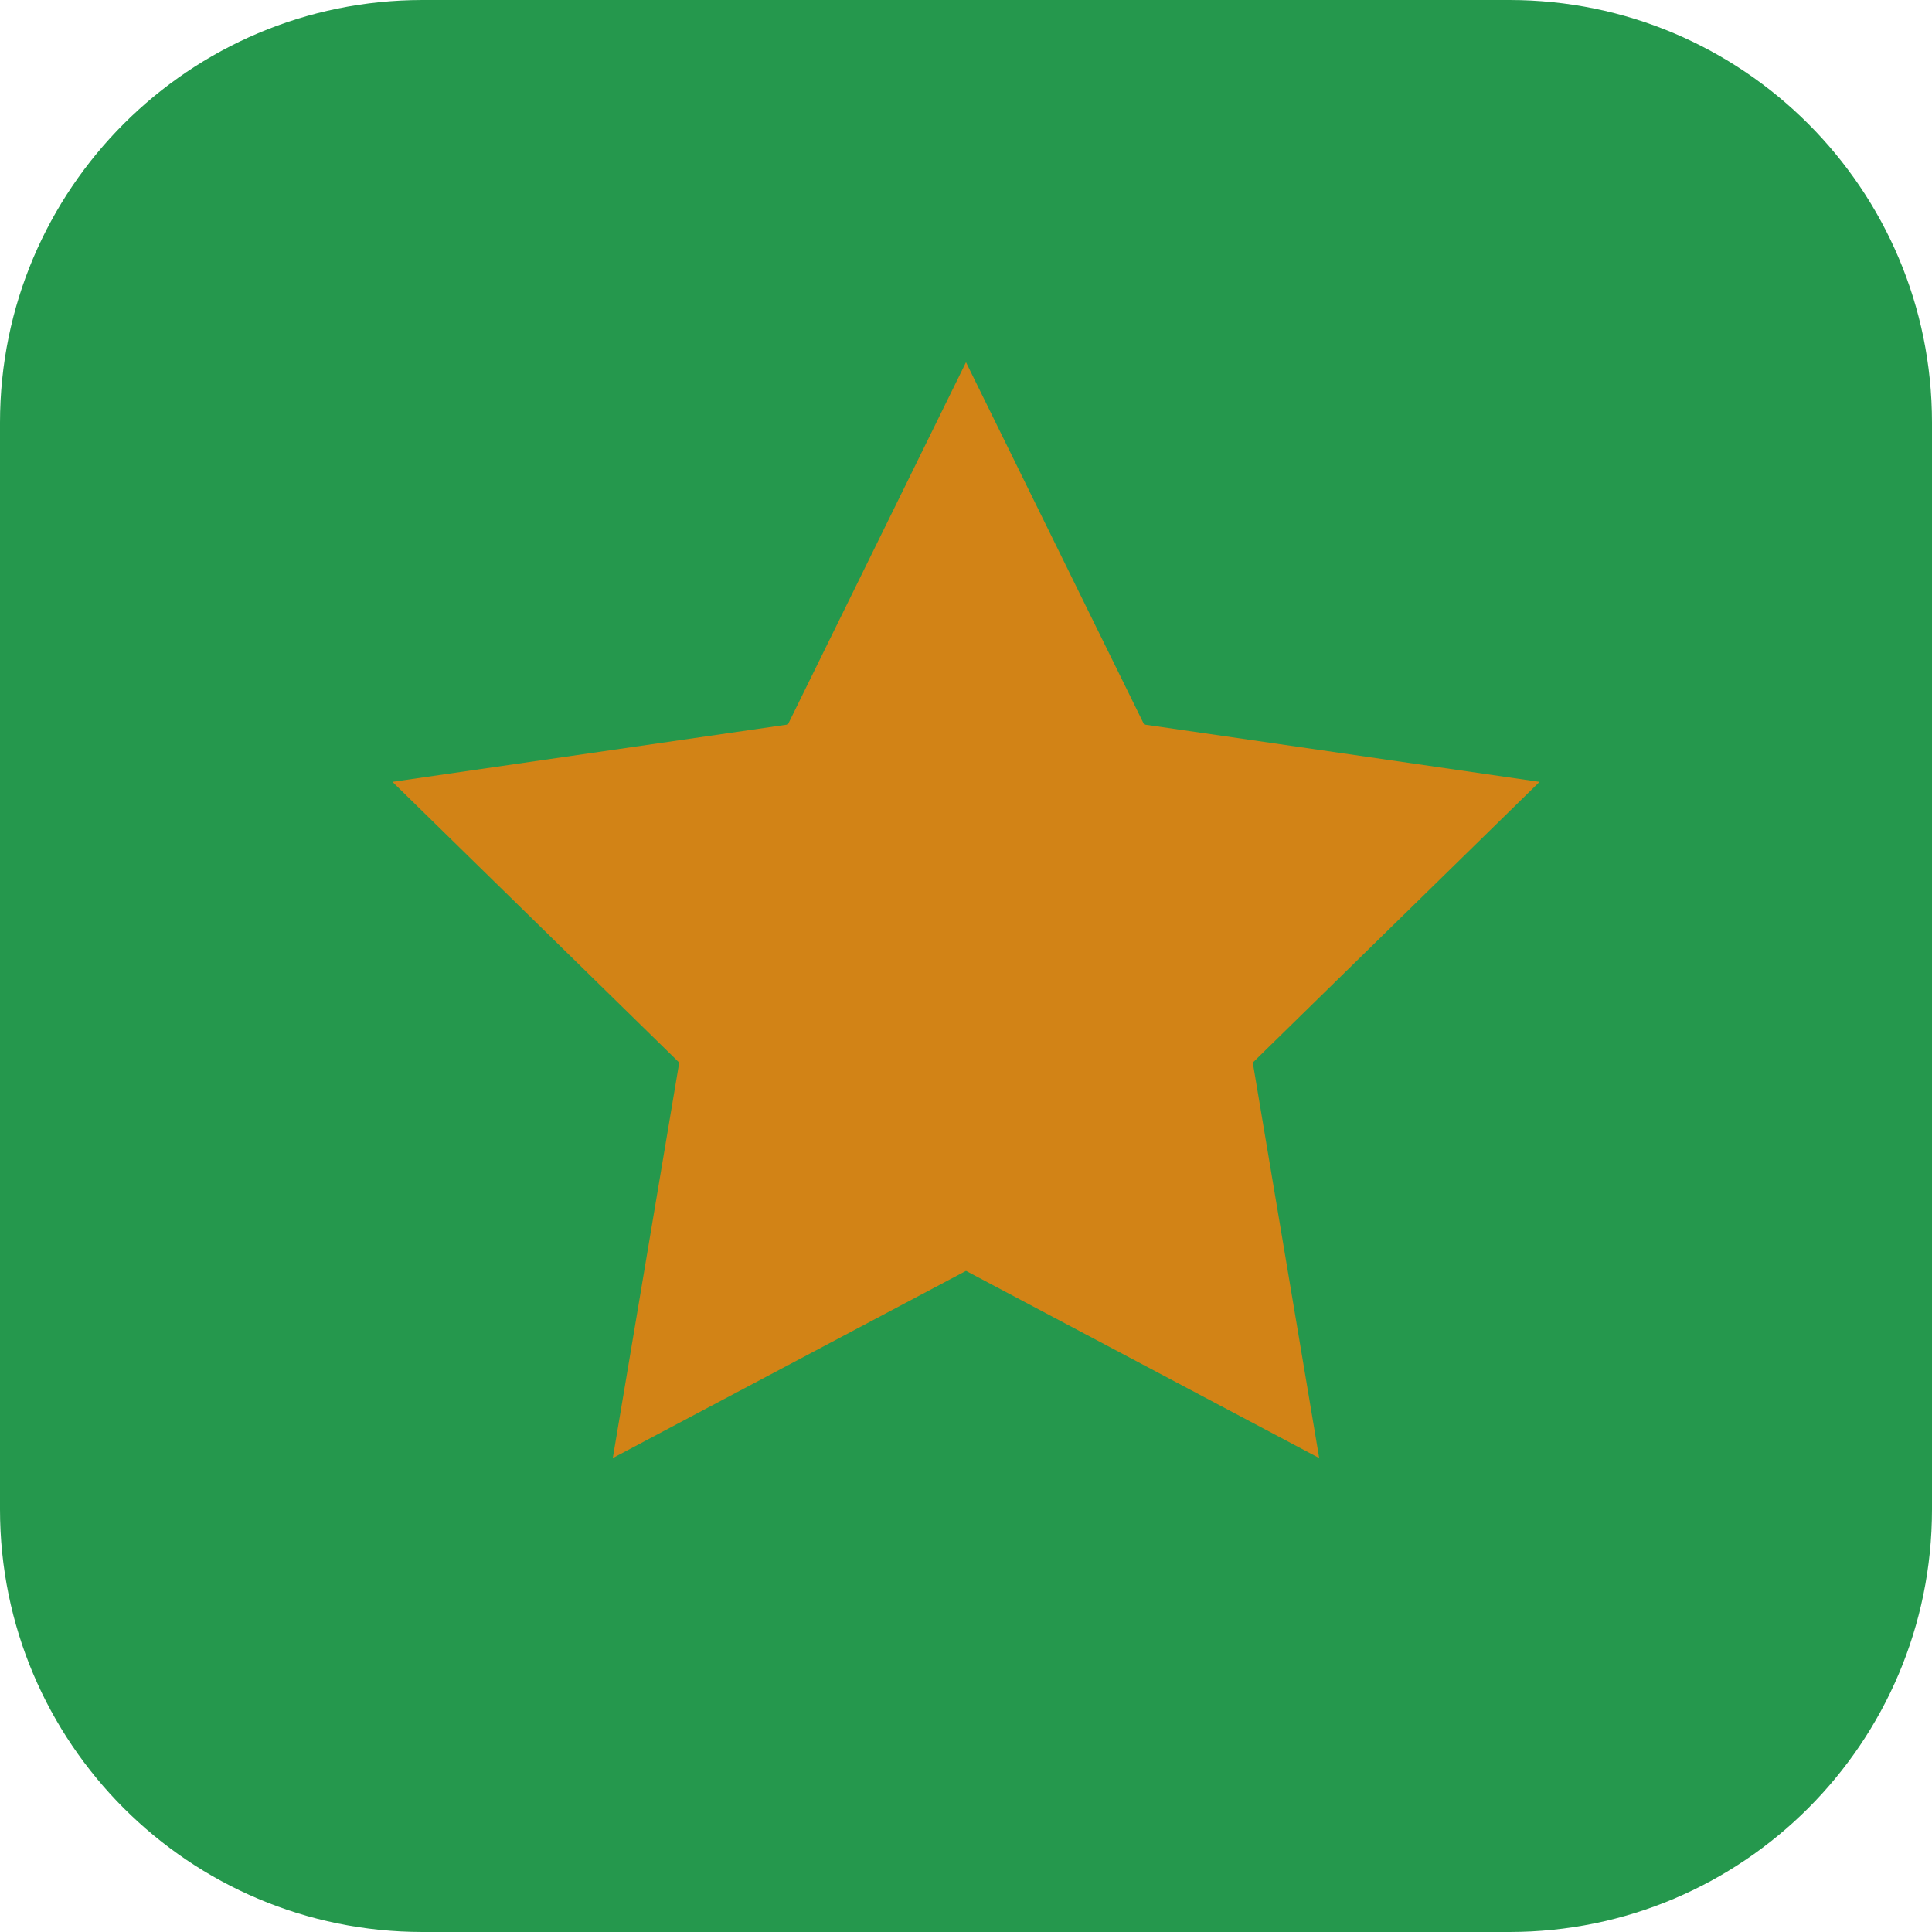
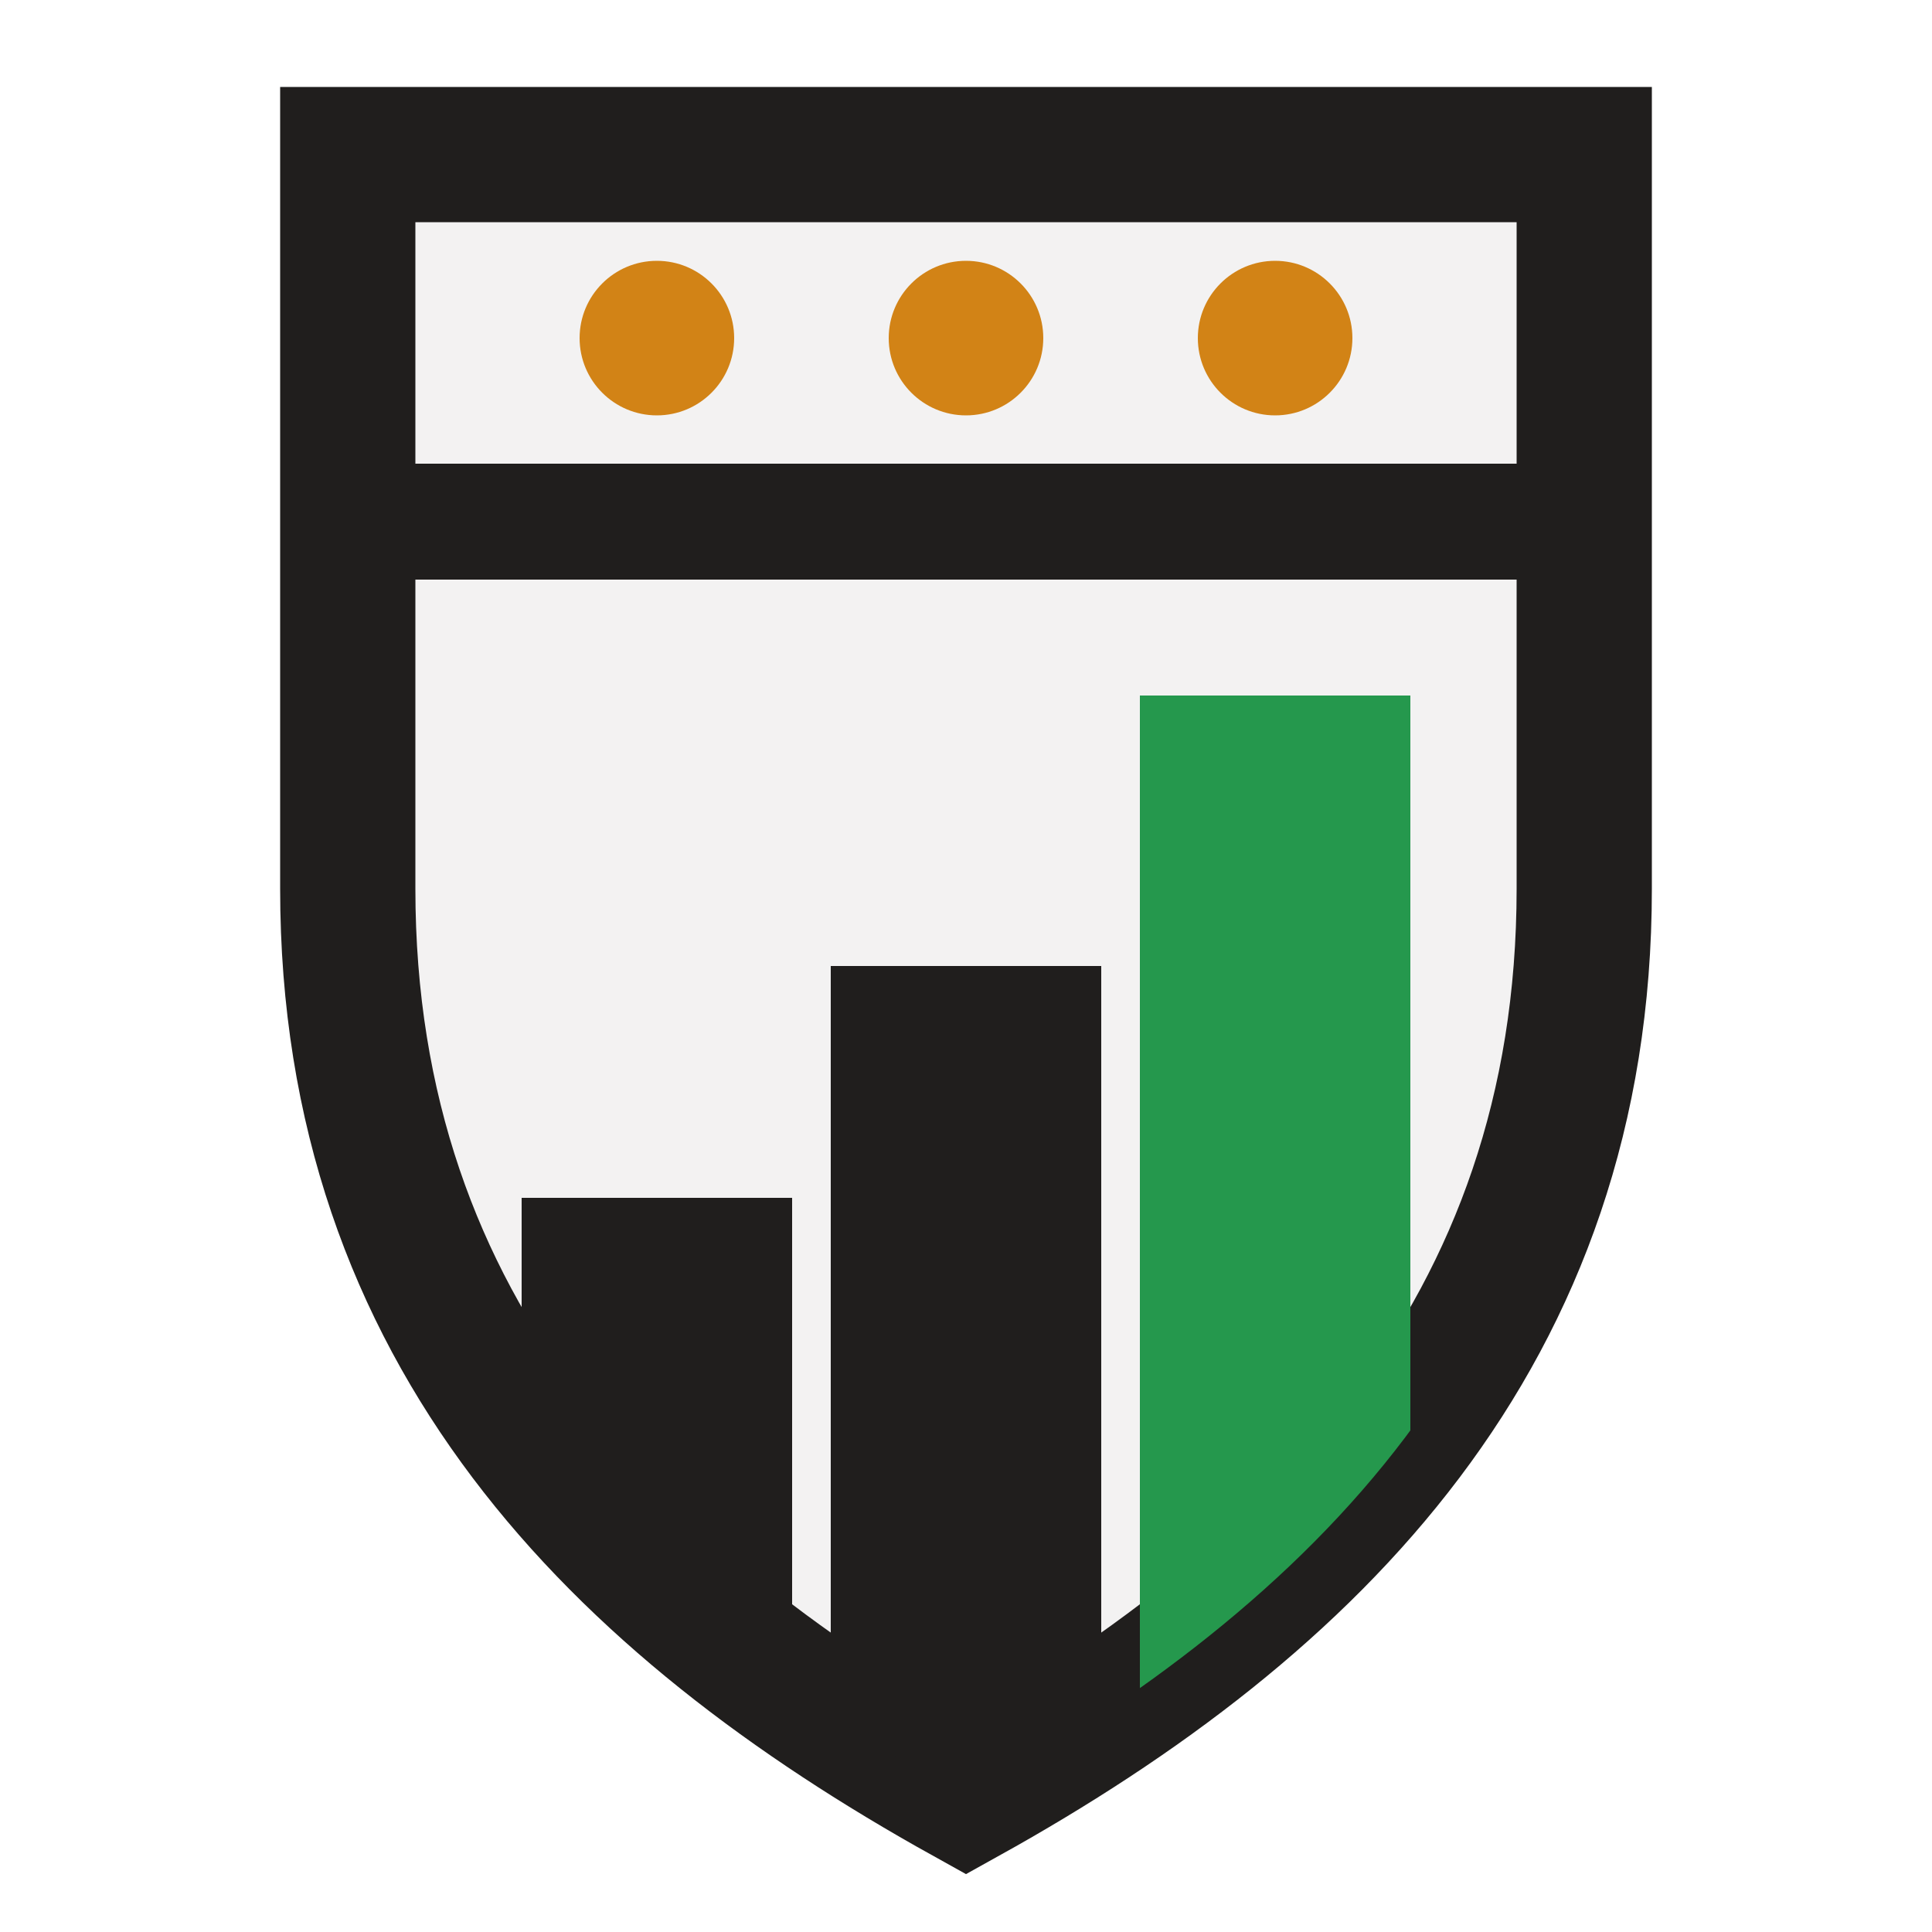
- <svg xmlns="http://www.w3.org/2000/svg" viewBox="0 0 64 64">
-   <rect width="64" height="64" rx="14" fill="#25984D" />
-   <path d="M32 12l5.9 12 13.1 1.9-9.5 9.3 2.2 13.1L32 42.1 20.3 48.3l2.2-13.1-9.5-9.3 13.1-1.9z" fill="#D28316" />
+ <svg xmlns="http://www.w3.org/2000/svg" viewBox="0 0 100 100">
+   <path d="M18 8H82V46C82 69 68 83 50 93C32 83 18 69 18 46Z" fill="#F3F2F2" stroke="#201E1D" stroke-width="7" />
+   <path d="M18 27H82" stroke="#201E1D" stroke-width="6" />
+   <g fill="#D28316">
+     <circle cx="34" cy="17.5" r="4" />
+     <circle cx="50" cy="17.5" r="4" />
+     <circle cx="66" cy="17.5" r="4" />
+   </g>
+   <clipPath id="c">
+     <path d="M18 8H82V46C82 69 68 83 50 93C32 83 18 69 18 46Z" />
+   </clipPath>
+   <g clip-path="url(#c)">
+     <rect x="27" y="62" width="14" height="40" fill="#201E1D" />
+     <rect x="43" y="50" width="14" height="52" fill="#201E1D" />
+     <rect x="59" y="36" width="14" height="66" fill="#25984D" />
+   </g>
</svg>
